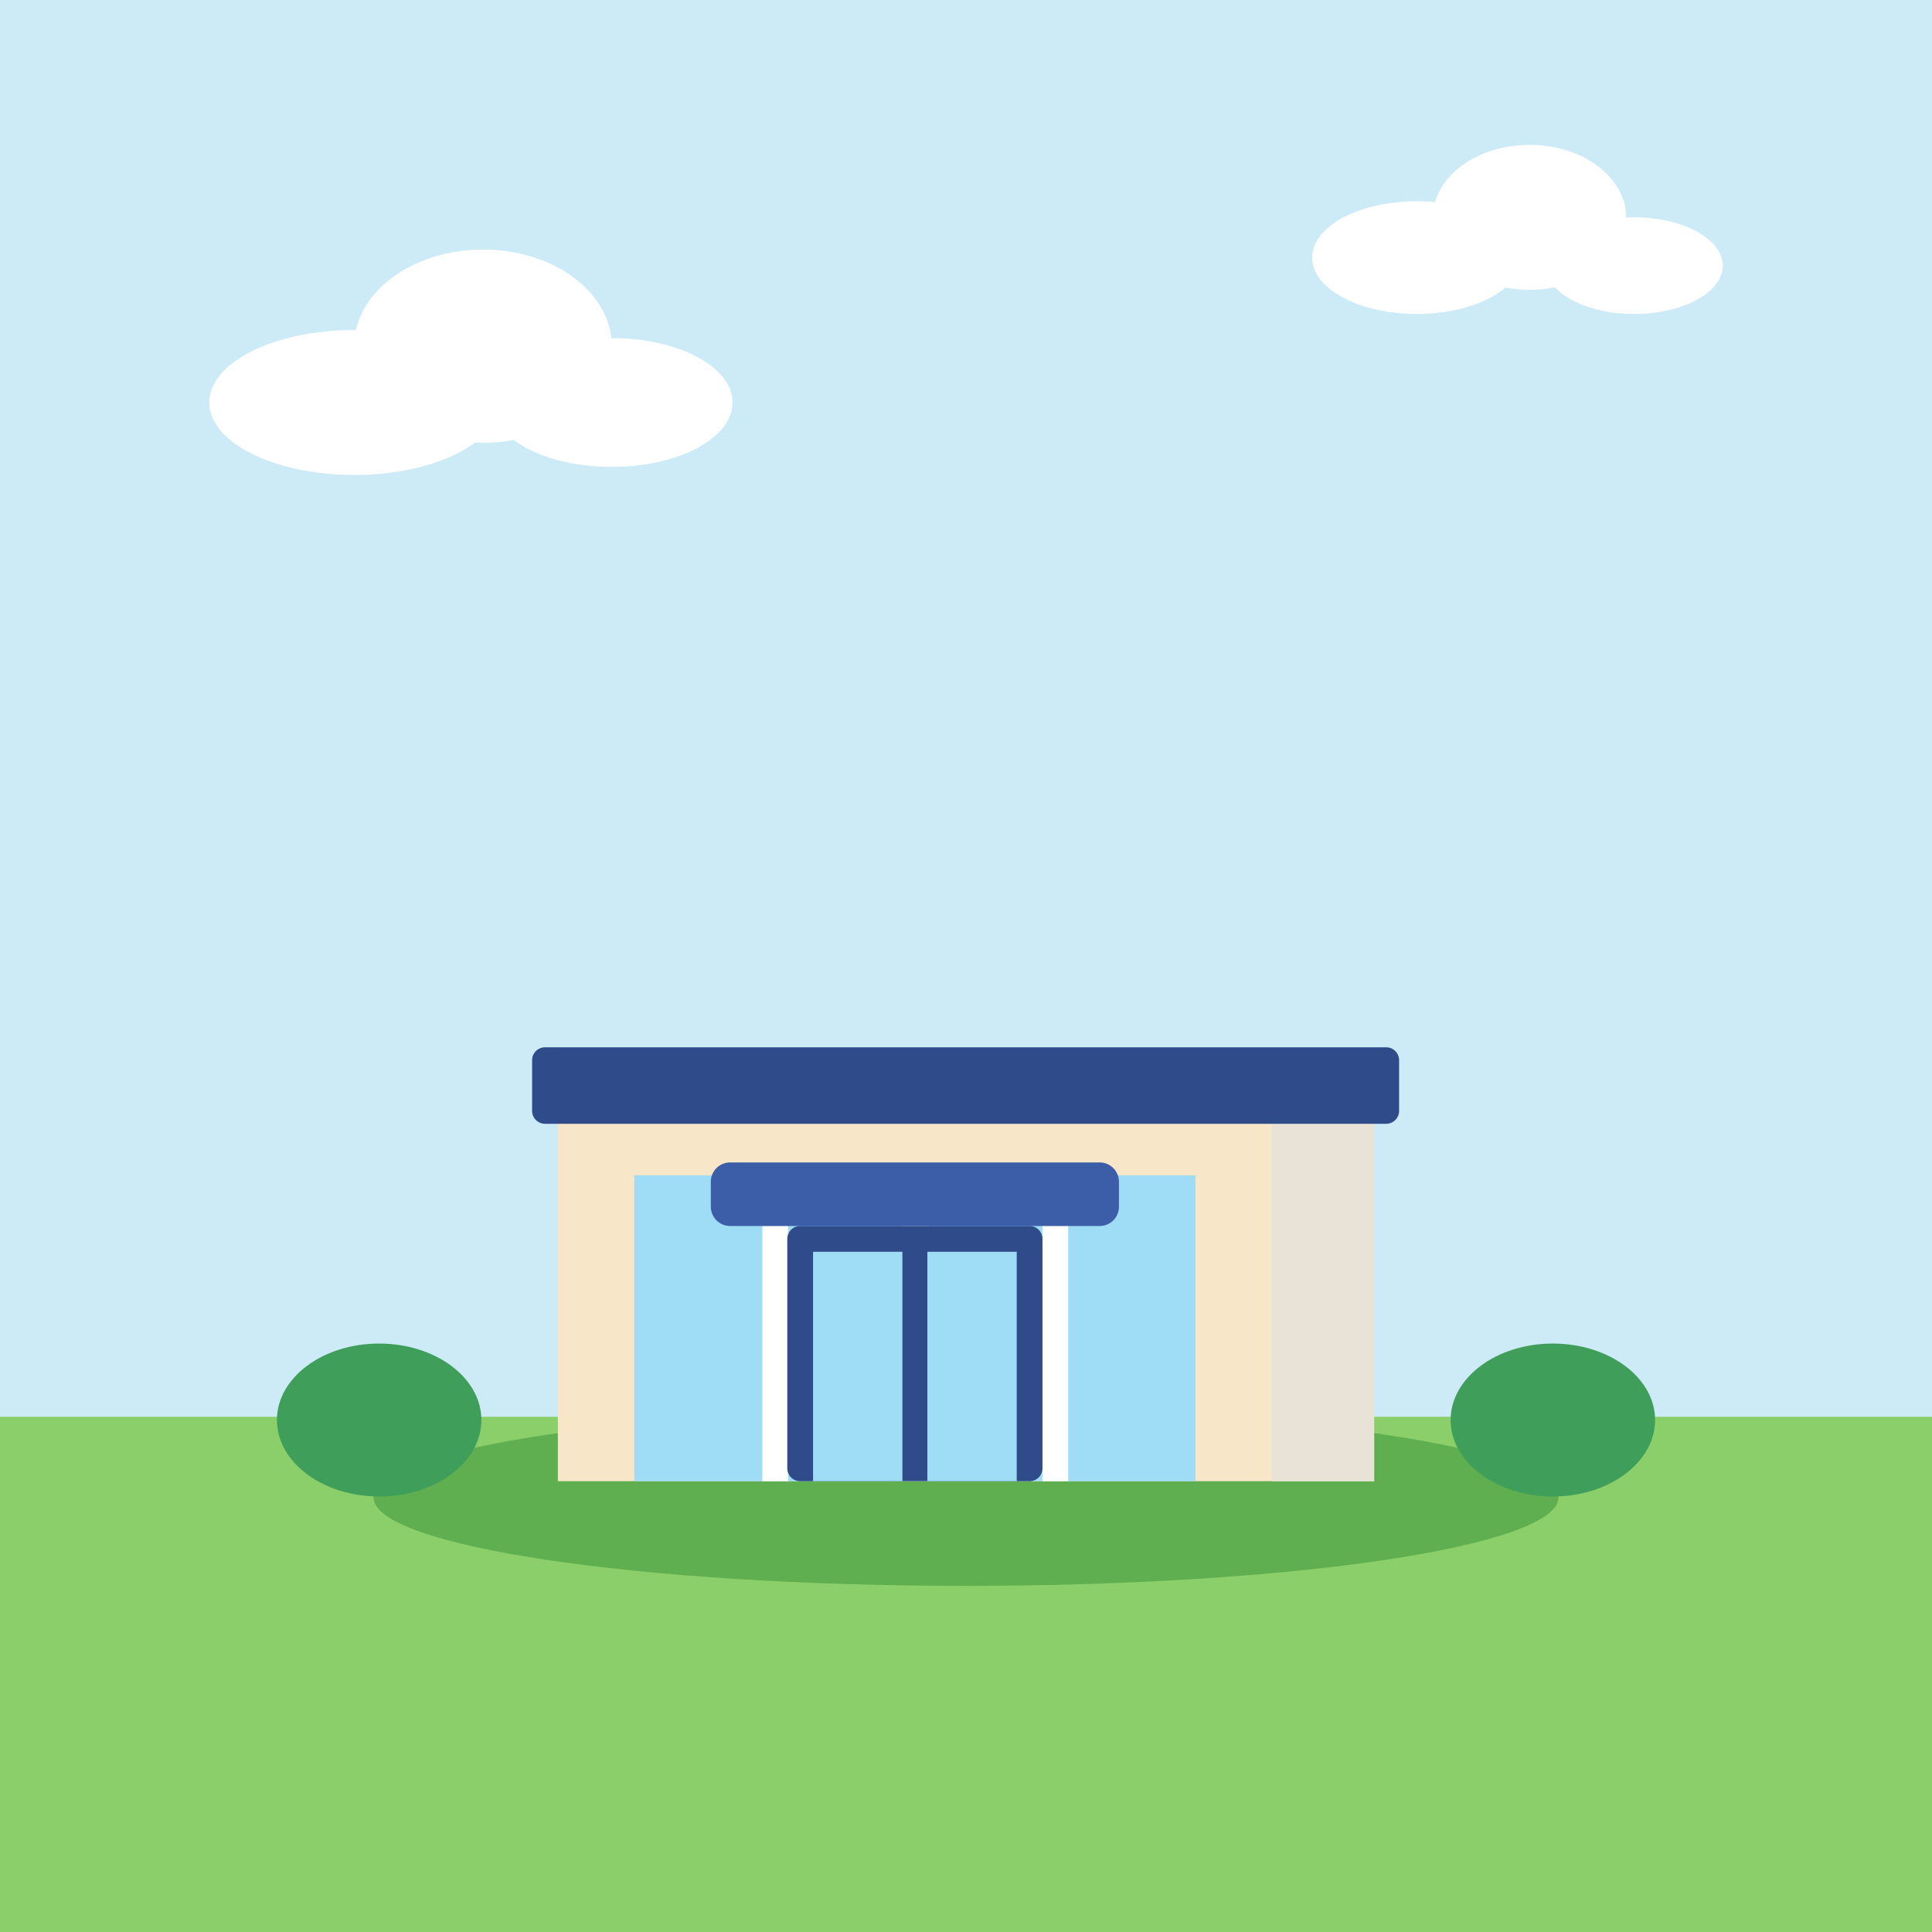
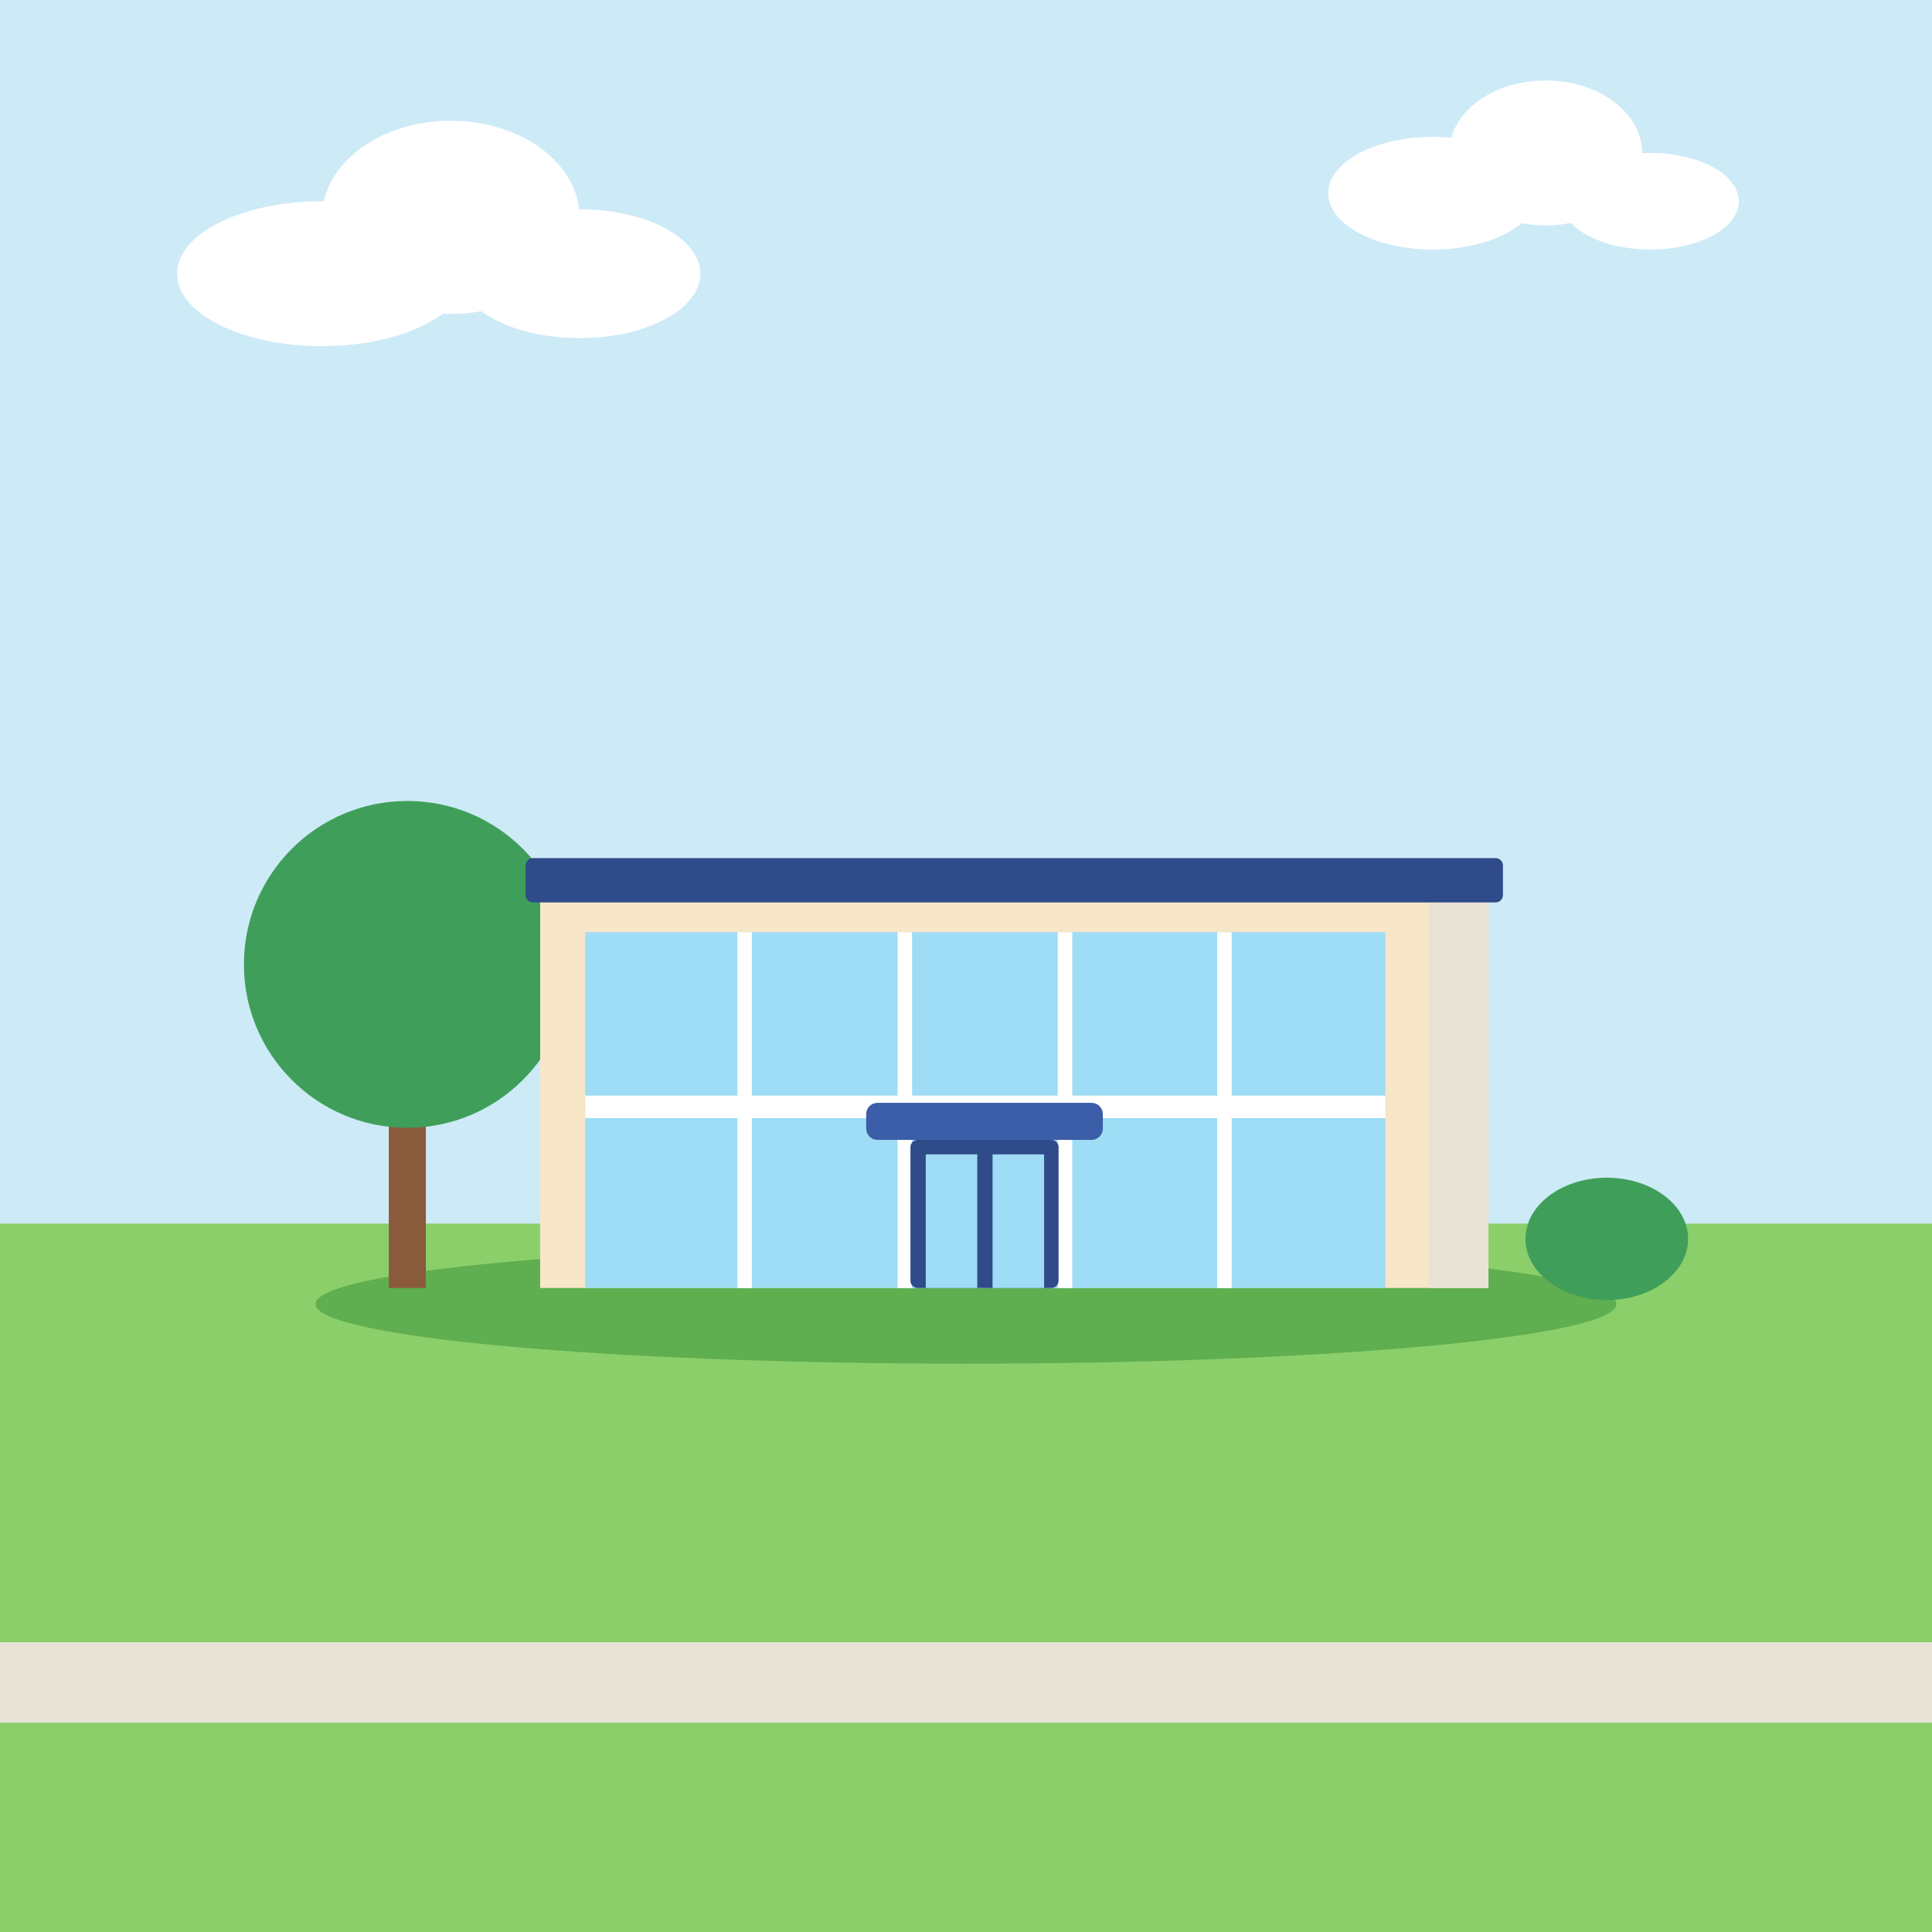
<svg xmlns="http://www.w3.org/2000/svg" viewBox="0 0 240 240">
  <rect x="0" y="0" width="240" height="240" fill="#cdeaf7" />
-   <ellipse cx="44" cy="50" rx="18" ry="9" fill="#ffffff" />
-   <ellipse cx="60" cy="43" rx="16" ry="12" fill="#ffffff" />
-   <ellipse cx="76" cy="50" rx="15" ry="8" fill="#ffffff" />
-   <ellipse cx="176" cy="32" rx="13" ry="7" fill="#ffffff" />
-   <ellipse cx="190" cy="27" rx="12" ry="9" fill="#ffffff" />
-   <ellipse cx="203" cy="33" rx="11" ry="6" fill="#ffffff" />
-   <rect x="0" y="176" width="240" height="64" fill="#8bcf6a" />
-   <ellipse cx="120" cy="186" rx="73.6" ry="11" fill="#5fae4f" />
-   <ellipse cx="47.1" cy="176.4" rx="12.7" ry="9.5" fill="#3f9f5a" />
-   <rect x="69.3" y="136.5" width="101.4" height="47.5" fill="#f7e6c8" />
-   <rect x="158" y="136.5" width="12.7" height="47.5" fill="#e8e3d6" />
-   <rect x="66.1" y="130.1" width="107.7" height="9.5" rx="1.6" fill="#2f4b8a" />
-   <rect x="78.8" y="146" width="69.7" height="38" fill="#9fdcf5" />
-   <rect x="94.7" y="146" width="3.2" height="38" fill="#ffffff" />
-   <rect x="112.1" y="146" width="3.2" height="38" fill="#ffffff" />
-   <rect x="129.5" y="146" width="3.2" height="38" fill="#ffffff" />
-   <rect x="97.8" y="152.3" width="31.7" height="31.7" rx="1.6" fill="#2f4b8a" />
-   <rect x="101" y="155.5" width="11.1" height="28.5" fill="#9fdcf5" />
-   <rect x="115.2" y="155.5" width="11.1" height="28.5" fill="#9fdcf5" />
-   <rect x="88.3" y="144.4" width="50.7" height="7.9" rx="2.4" fill="#3c5ea8" />
-   <ellipse cx="192.9" cy="176.4" rx="12.7" ry="9.5" fill="#3f9f5a" />
+   <ellipse cx="40" cy="34" rx="18" ry="9" fill="#ffffff" />
+   <ellipse cx="56" cy="27" rx="16" ry="12" fill="#ffffff" />
+   <ellipse cx="72" cy="34" rx="15" ry="8" fill="#ffffff" />
+   <ellipse cx="178" cy="24" rx="13" ry="7" fill="#ffffff" />
+   <ellipse cx="192" cy="19" rx="12" ry="9" fill="#ffffff" />
+   <ellipse cx="205" cy="25" rx="11" ry="6" fill="#ffffff" />
+   <rect x="0" y="152" width="240" height="88" fill="#8bcf6a" />
+   <rect x="0" y="204" width="240" height="10" fill="#e8e3d6" />
+   <ellipse cx="120" cy="162" rx="80.8" ry="7.4" fill="#5fae4f" />
+   <rect x="48.3" y="130.4" width="4.6" height="29.6" fill="#8a5a3c" />
+   <circle cx="50.6" cy="119.8" r="20.3" fill="#3f9f5a" />
+   <rect x="67.1" y="110.3" width="117.8" height="49.7" fill="#f7e6c8" />
+   <rect x="177.5" y="110.3" width="7.4" height="49.7" fill="#e8e3d6" />
+   <rect x="65.3" y="106.6" width="121.4" height="5.5" rx="0.9" fill="#2f4b8a" />
+   <rect x="72.7" y="115.8" width="99.4" height="44.2" fill="#9fdcf5" />
+   <rect x="72.7" y="136.1" width="99.4" height="2.8" fill="#ffffff" />
+   <rect x="91.6" y="115.8" width="1.8" height="44.2" fill="#ffffff" />
+   <rect x="111.5" y="115.8" width="1.8" height="44.2" fill="#ffffff" />
+   <rect x="131.4" y="115.8" width="1.8" height="44.2" fill="#ffffff" />
+   <rect x="151.2" y="115.8" width="1.8" height="44.2" fill="#ffffff" />
+   <rect x="113.1" y="141.6" width="18.4" height="18.4" rx="0.9" fill="#2f4b8a" />
+   <rect x="115" y="143.4" width="6.4" height="16.6" fill="#9fdcf5" />
+   <rect x="123.3" y="143.4" width="6.4" height="16.6" fill="#9fdcf5" />
+   <rect x="107.6" y="137" width="29.4" height="4.6" rx="1.4" fill="#3c5ea8" />
+   <ellipse cx="199.6" cy="153.9" rx="10.1" ry="7.6" fill="#3f9f5a" />
</svg>
